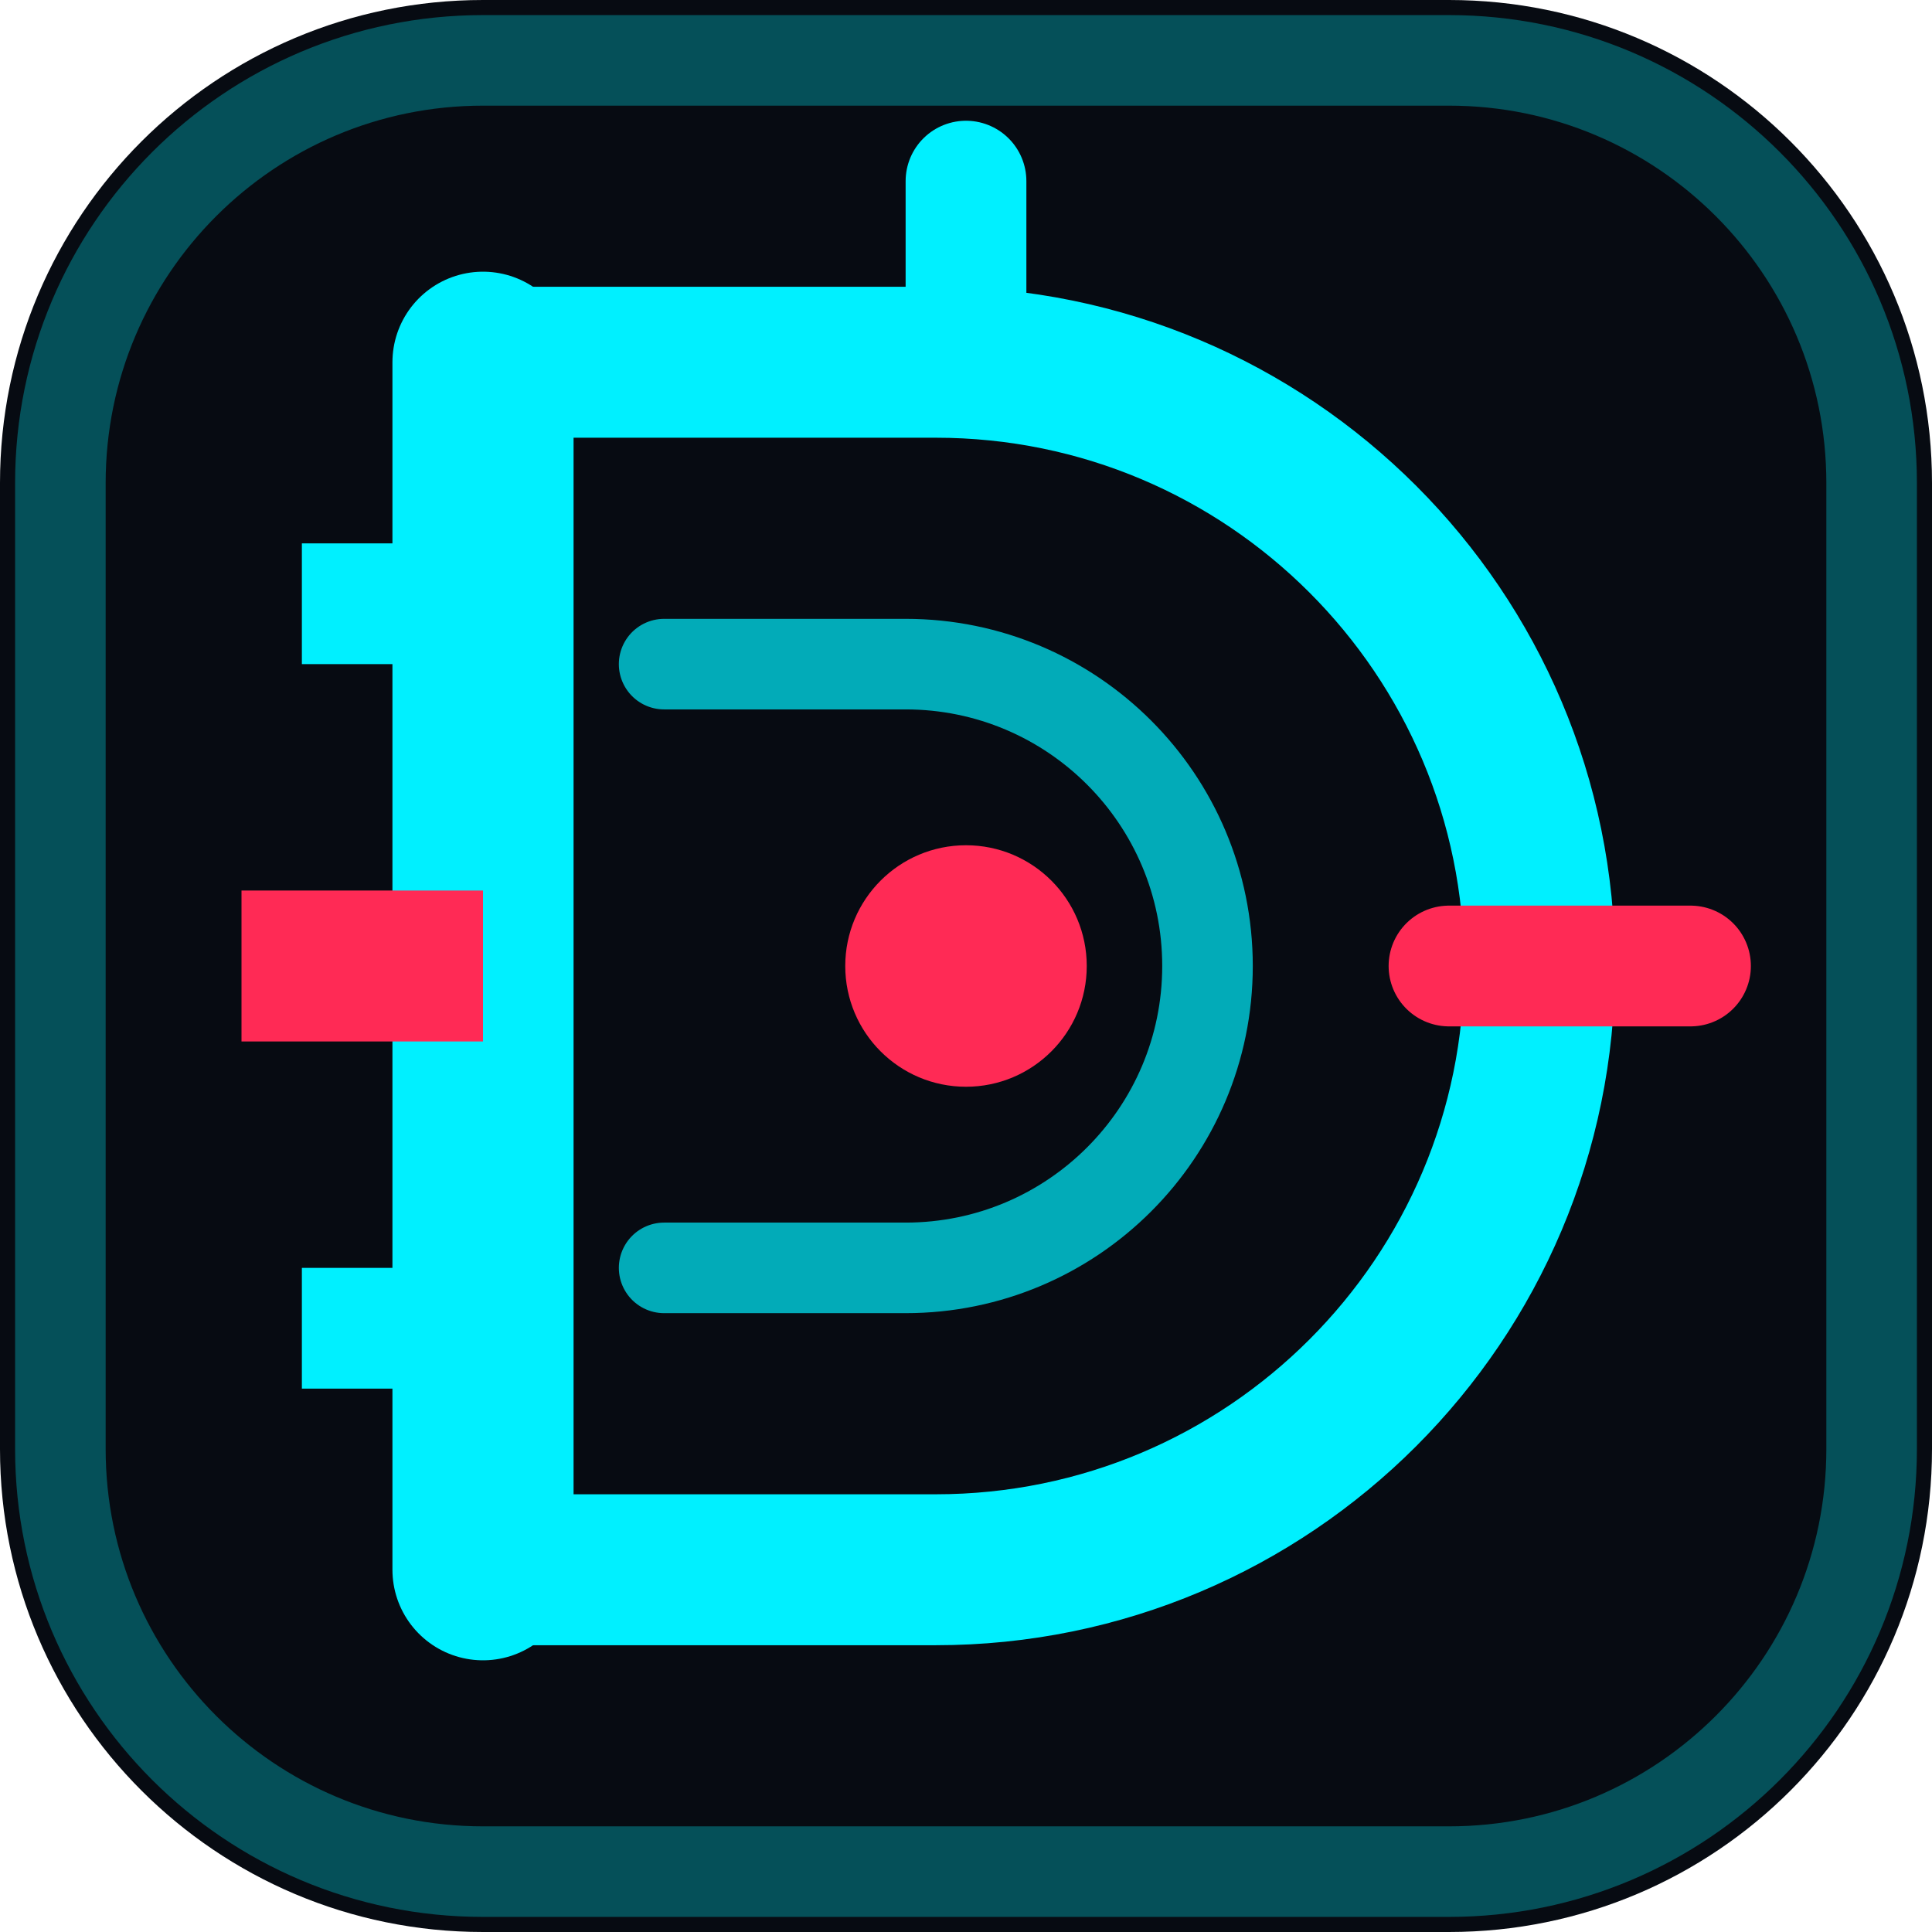
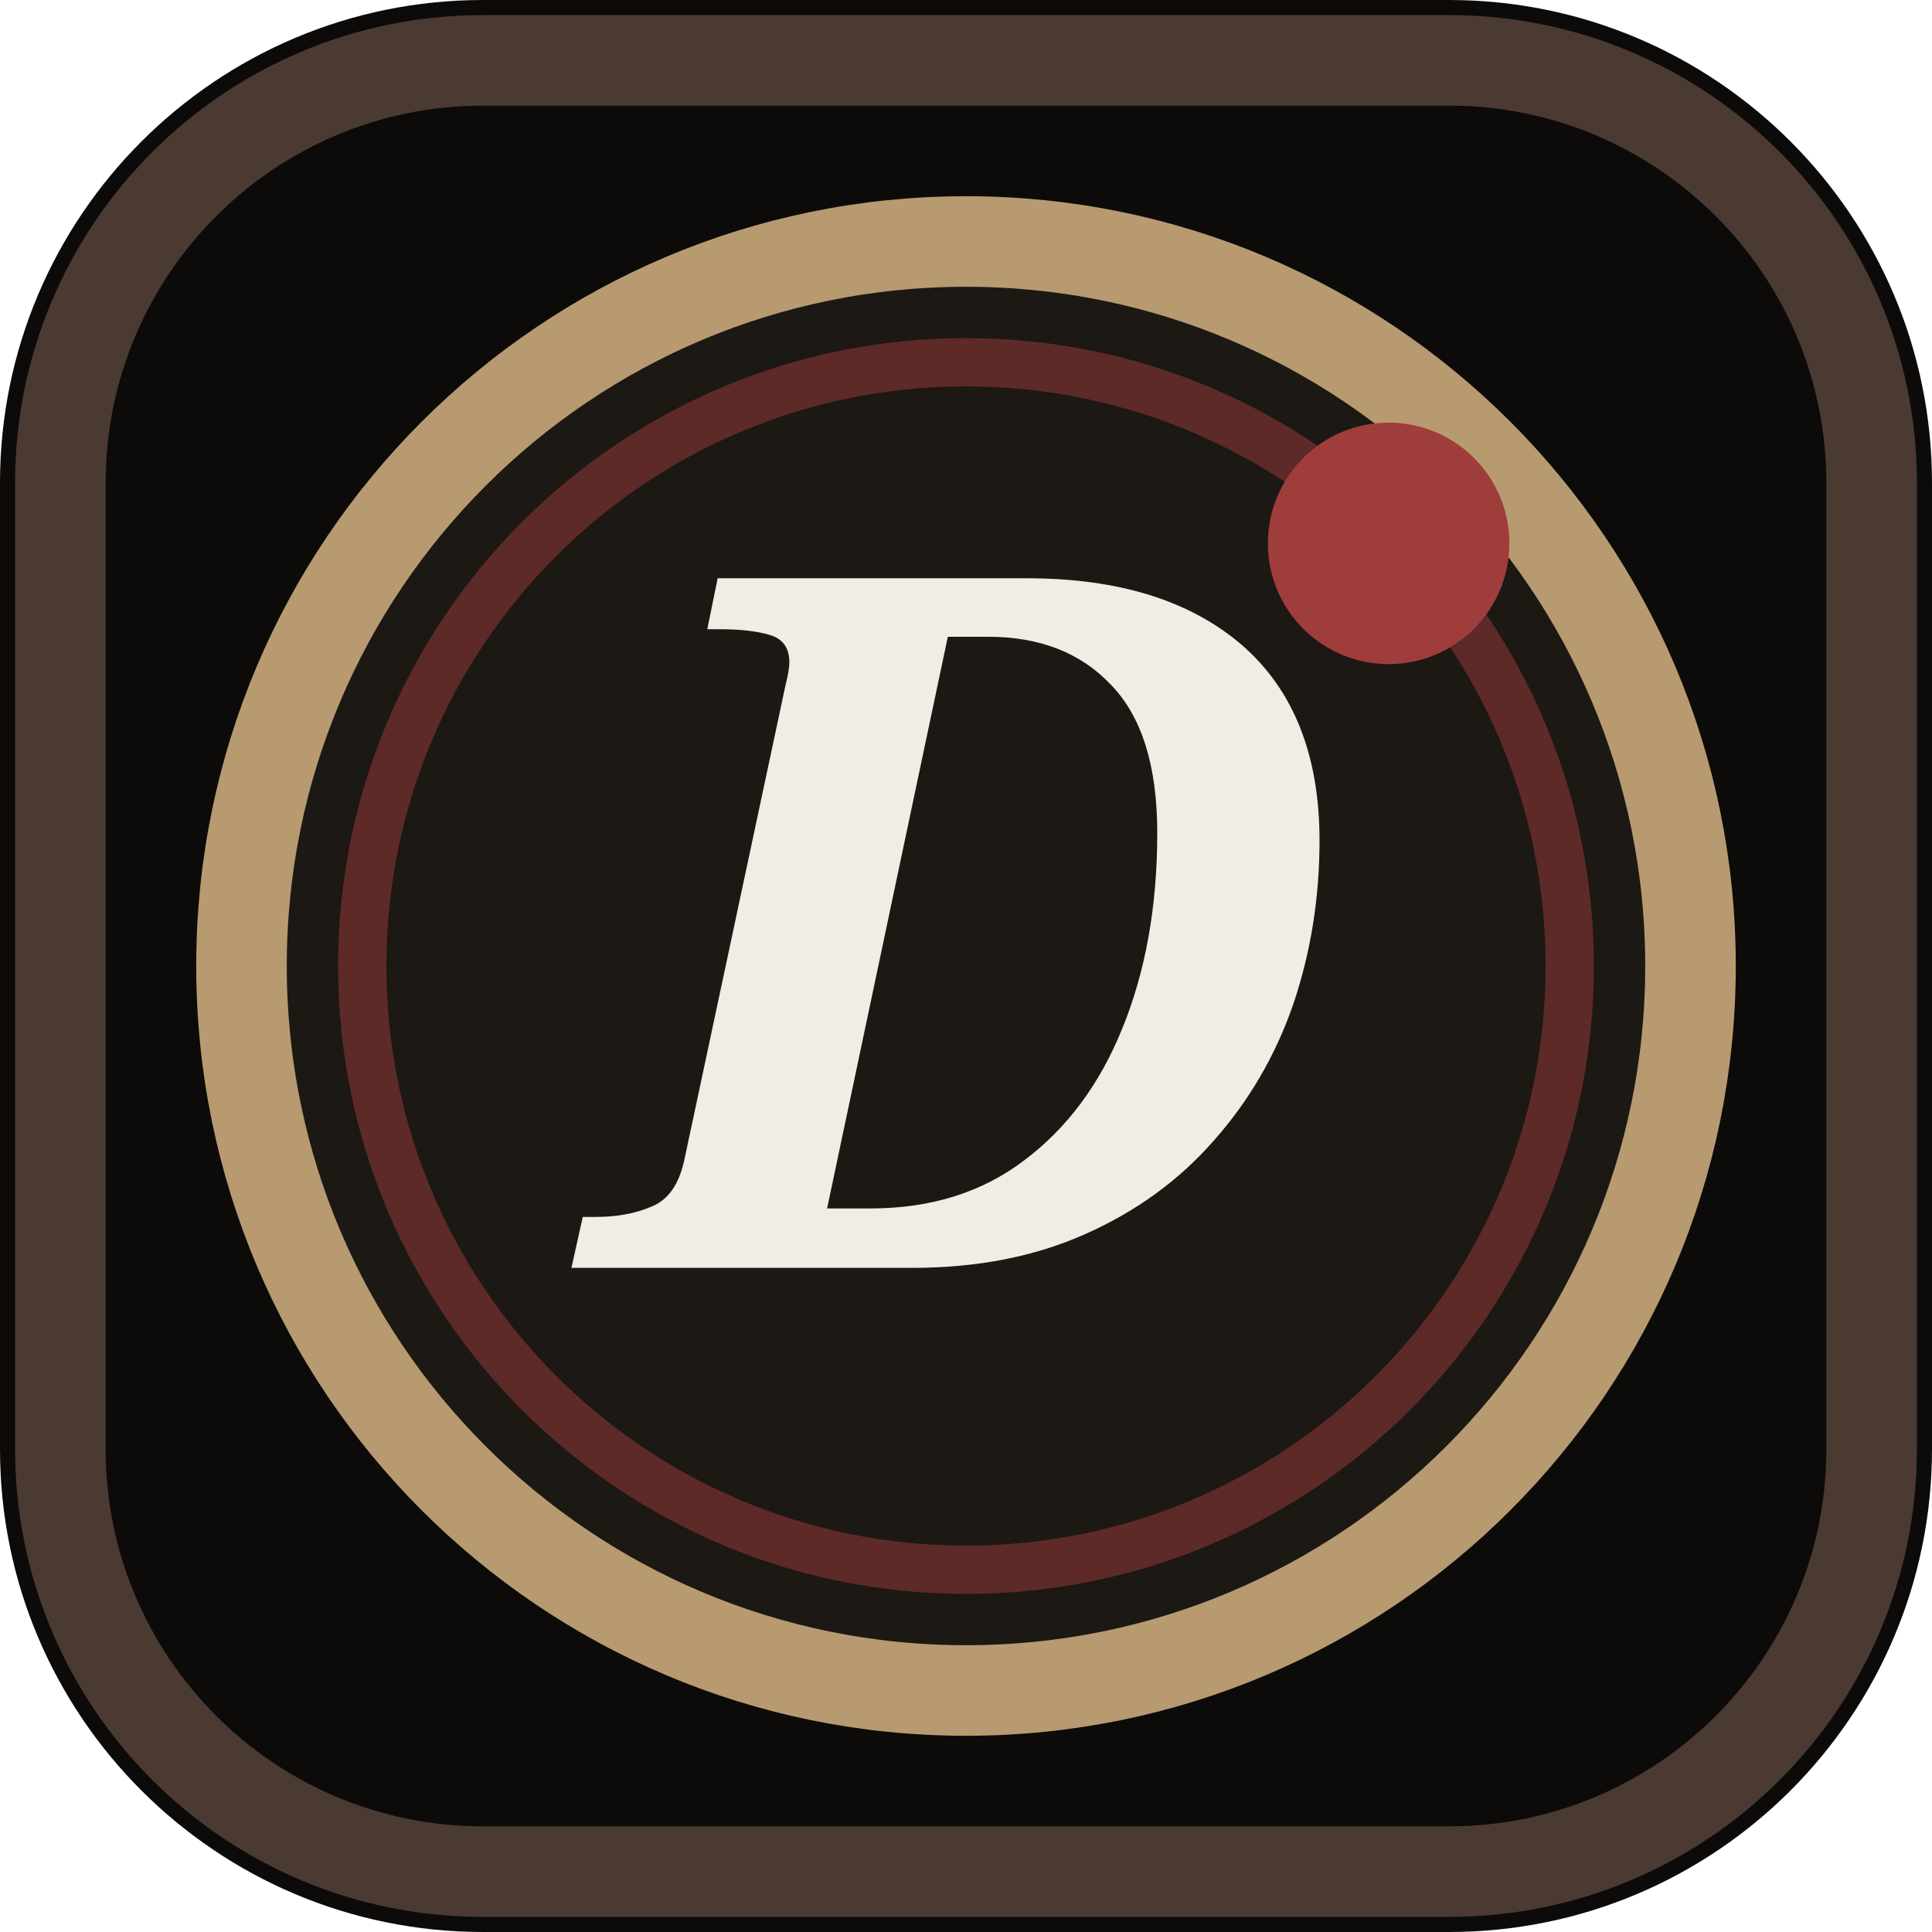
<svg xmlns="http://www.w3.org/2000/svg" viewBox="0 0 32 32" fill="none">
-   <rect width="32" height="32" rx="8" fill="#070B12" />
-   <rect x="1" y="1" width="30" height="30" rx="7" stroke="#00F0FF" stroke-opacity="0.3" stroke-width="1.5" />
-   <path d="M8 6v20" stroke="#00F0FF" stroke-width="3" stroke-linecap="round" />
-   <line x1="5" y1="10" x2="8" y2="10" stroke="#00F0FF" stroke-width="2" />
-   <line x1="4" y1="16" x2="8" y2="16" stroke="#FF2A55" stroke-width="2.5" />
-   <line x1="5" y1="22" x2="8" y2="22" stroke="#00F0FF" stroke-width="2" />
-   <path d="M8 6h7.5a10 10 0 0 1 10 10v0a10 10 0 0 1-10 10H8" stroke="#00F0FF" stroke-width="2.5" stroke-linecap="round" />
-   <path d="M11 11h4a5 5 0 0 1 5 5v0a5 5 0 0 1-5 5h-4" stroke="#00F0FF" stroke-width="1.5" stroke-opacity="0.7" stroke-linecap="round" />
-   <circle cx="16" cy="16" r="2" fill="#FF2A55" />
-   <line x1="24" y1="16" x2="28" y2="16" stroke="#FF2A55" stroke-width="2" stroke-linecap="round" />
-   <line x1="16" y1="3" x2="16" y2="6" stroke="#00F0FF" stroke-width="2" stroke-linecap="round" />
+   <rect width="32" height="32" rx="8" fill="#0C0B0A" />
+   <rect x="1" y="1" width="30" height="30" rx="7" stroke="#4A3A32" stroke-width="1.5" />
+   <circle cx="16" cy="16" r="12" fill="#1C1814" stroke="#B79A70" stroke-width="1.5" />
+   <circle cx="16" cy="16" r="10" stroke="#9F3D3D" stroke-opacity="0.5" stroke-width="0.8" />
+   <text x="16" y="21" font-family="'Cormorant Garamond', 'Georgia', serif" font-weight="700" font-style="italic" font-size="16" fill="#F2EDE4" text-anchor="middle">D</text>
+   <circle cx="23" cy="9" r="2" fill="#9F3D3D" />
</svg>
